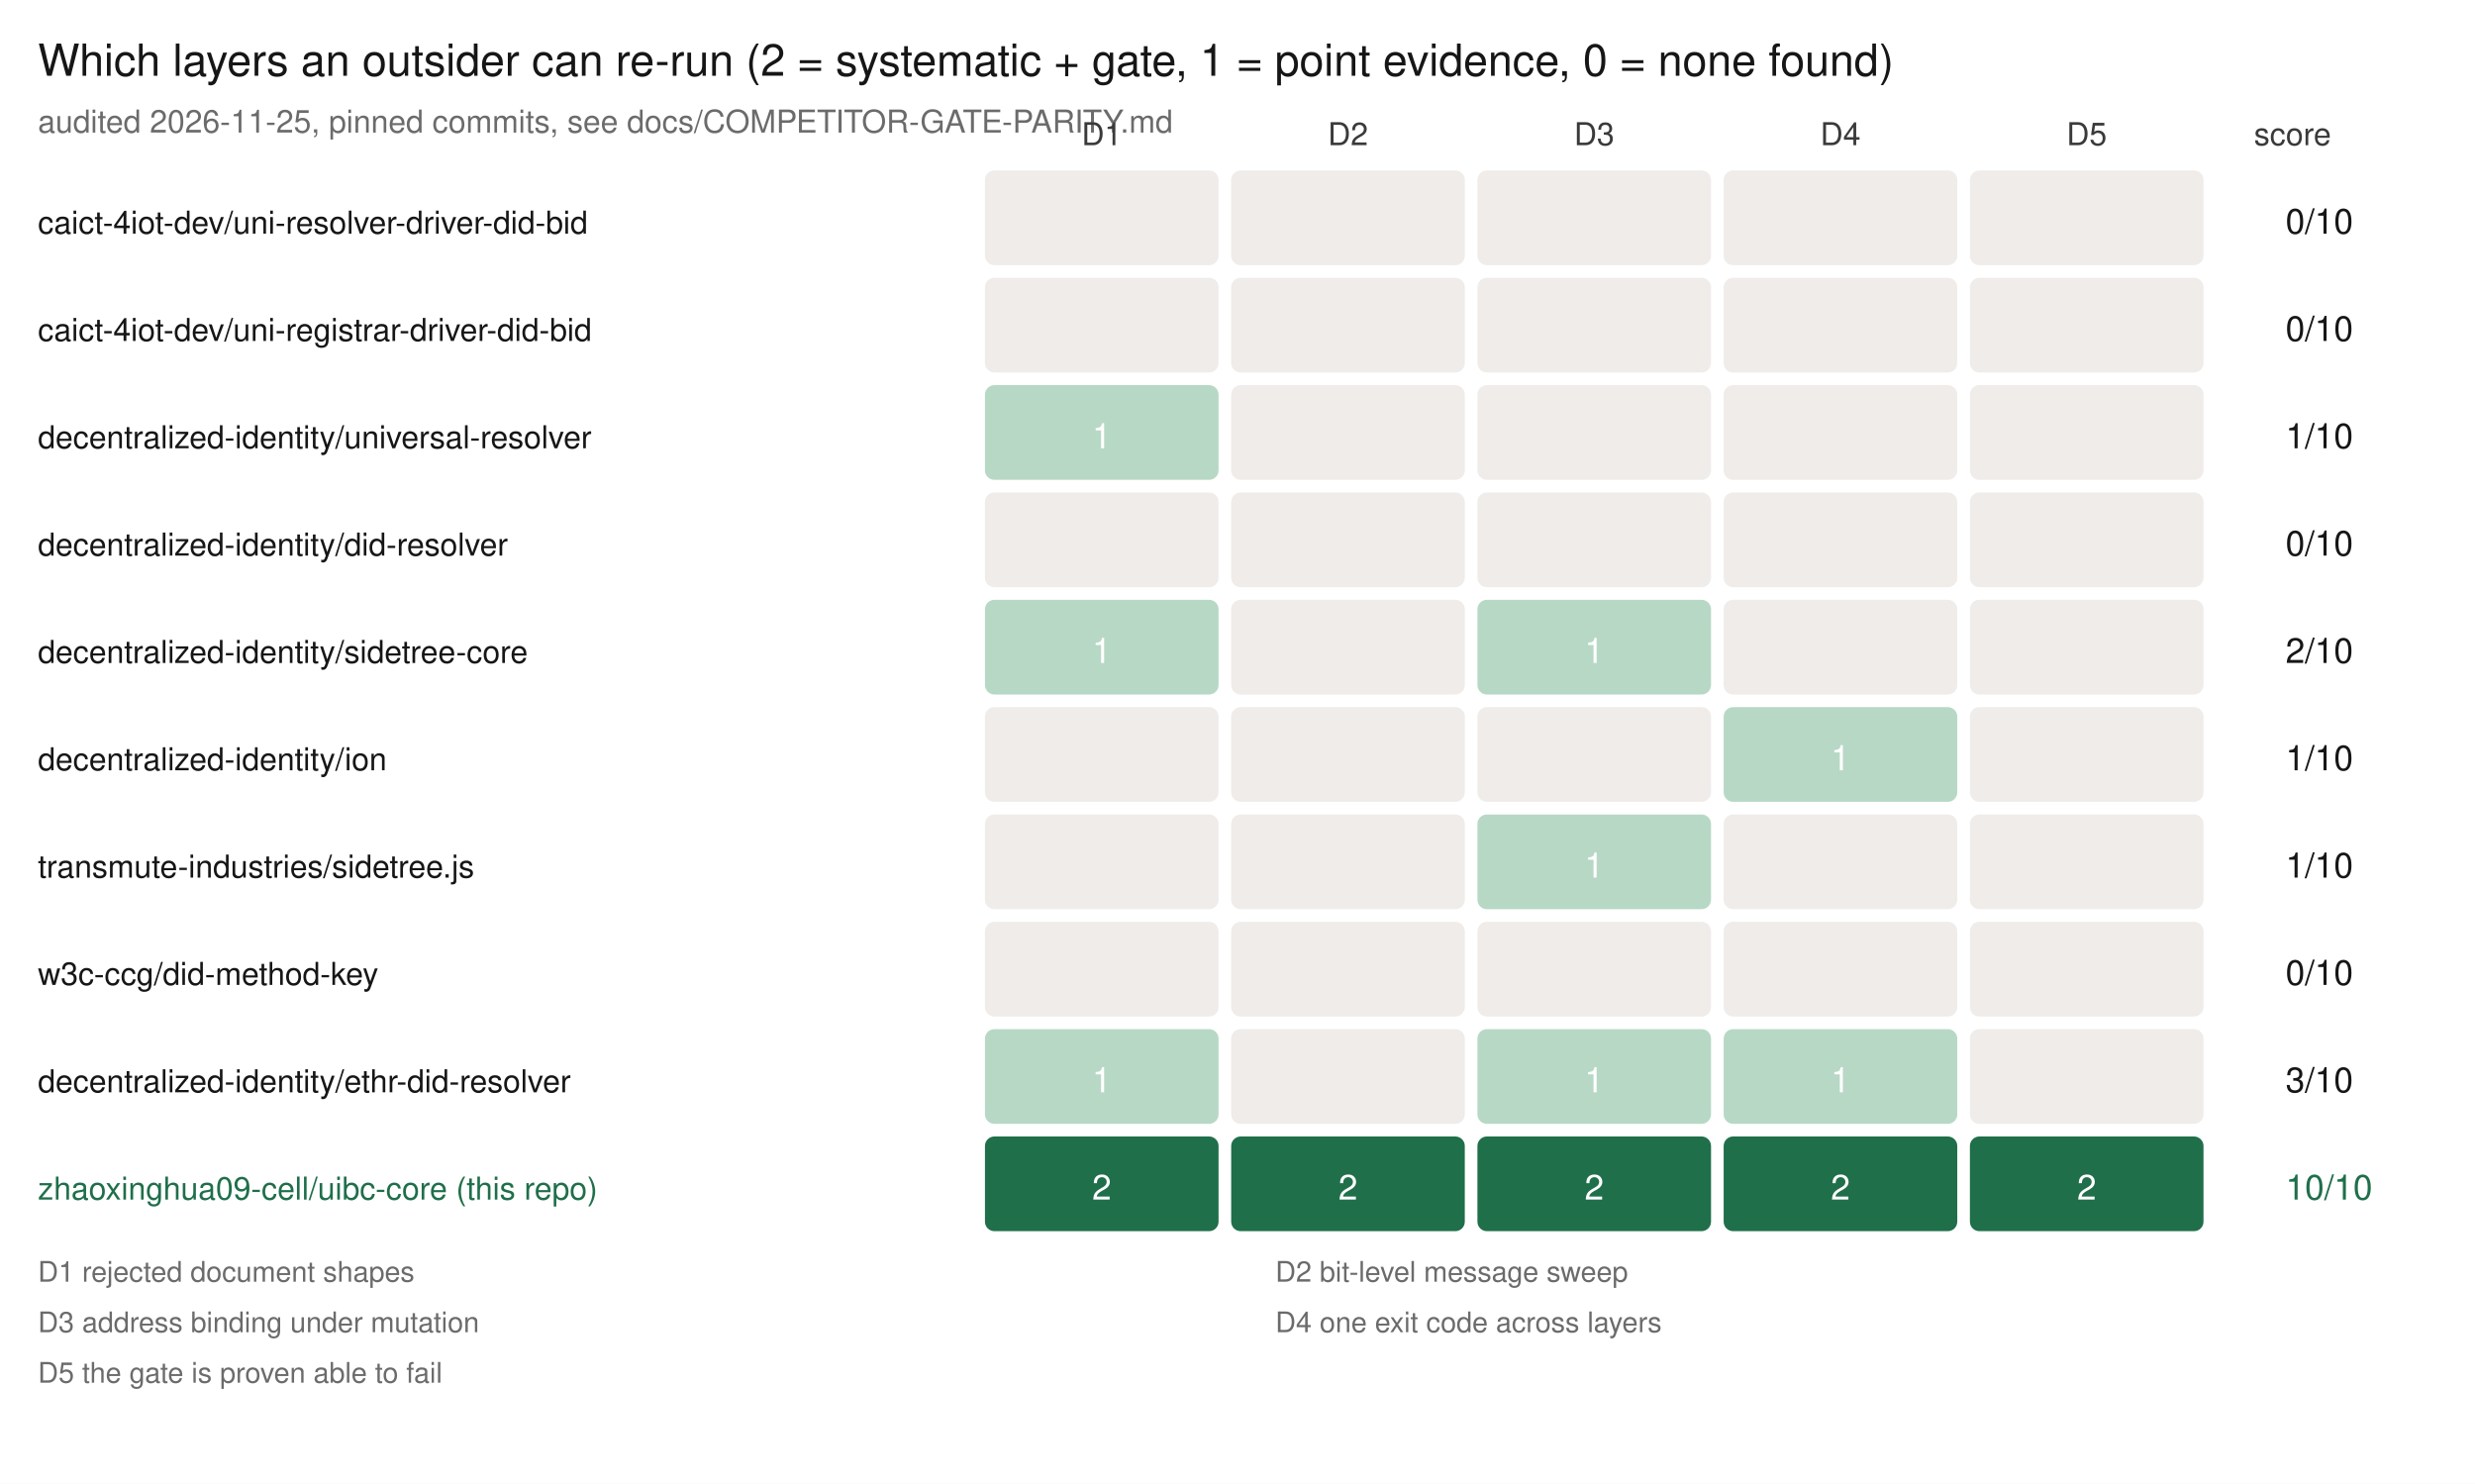
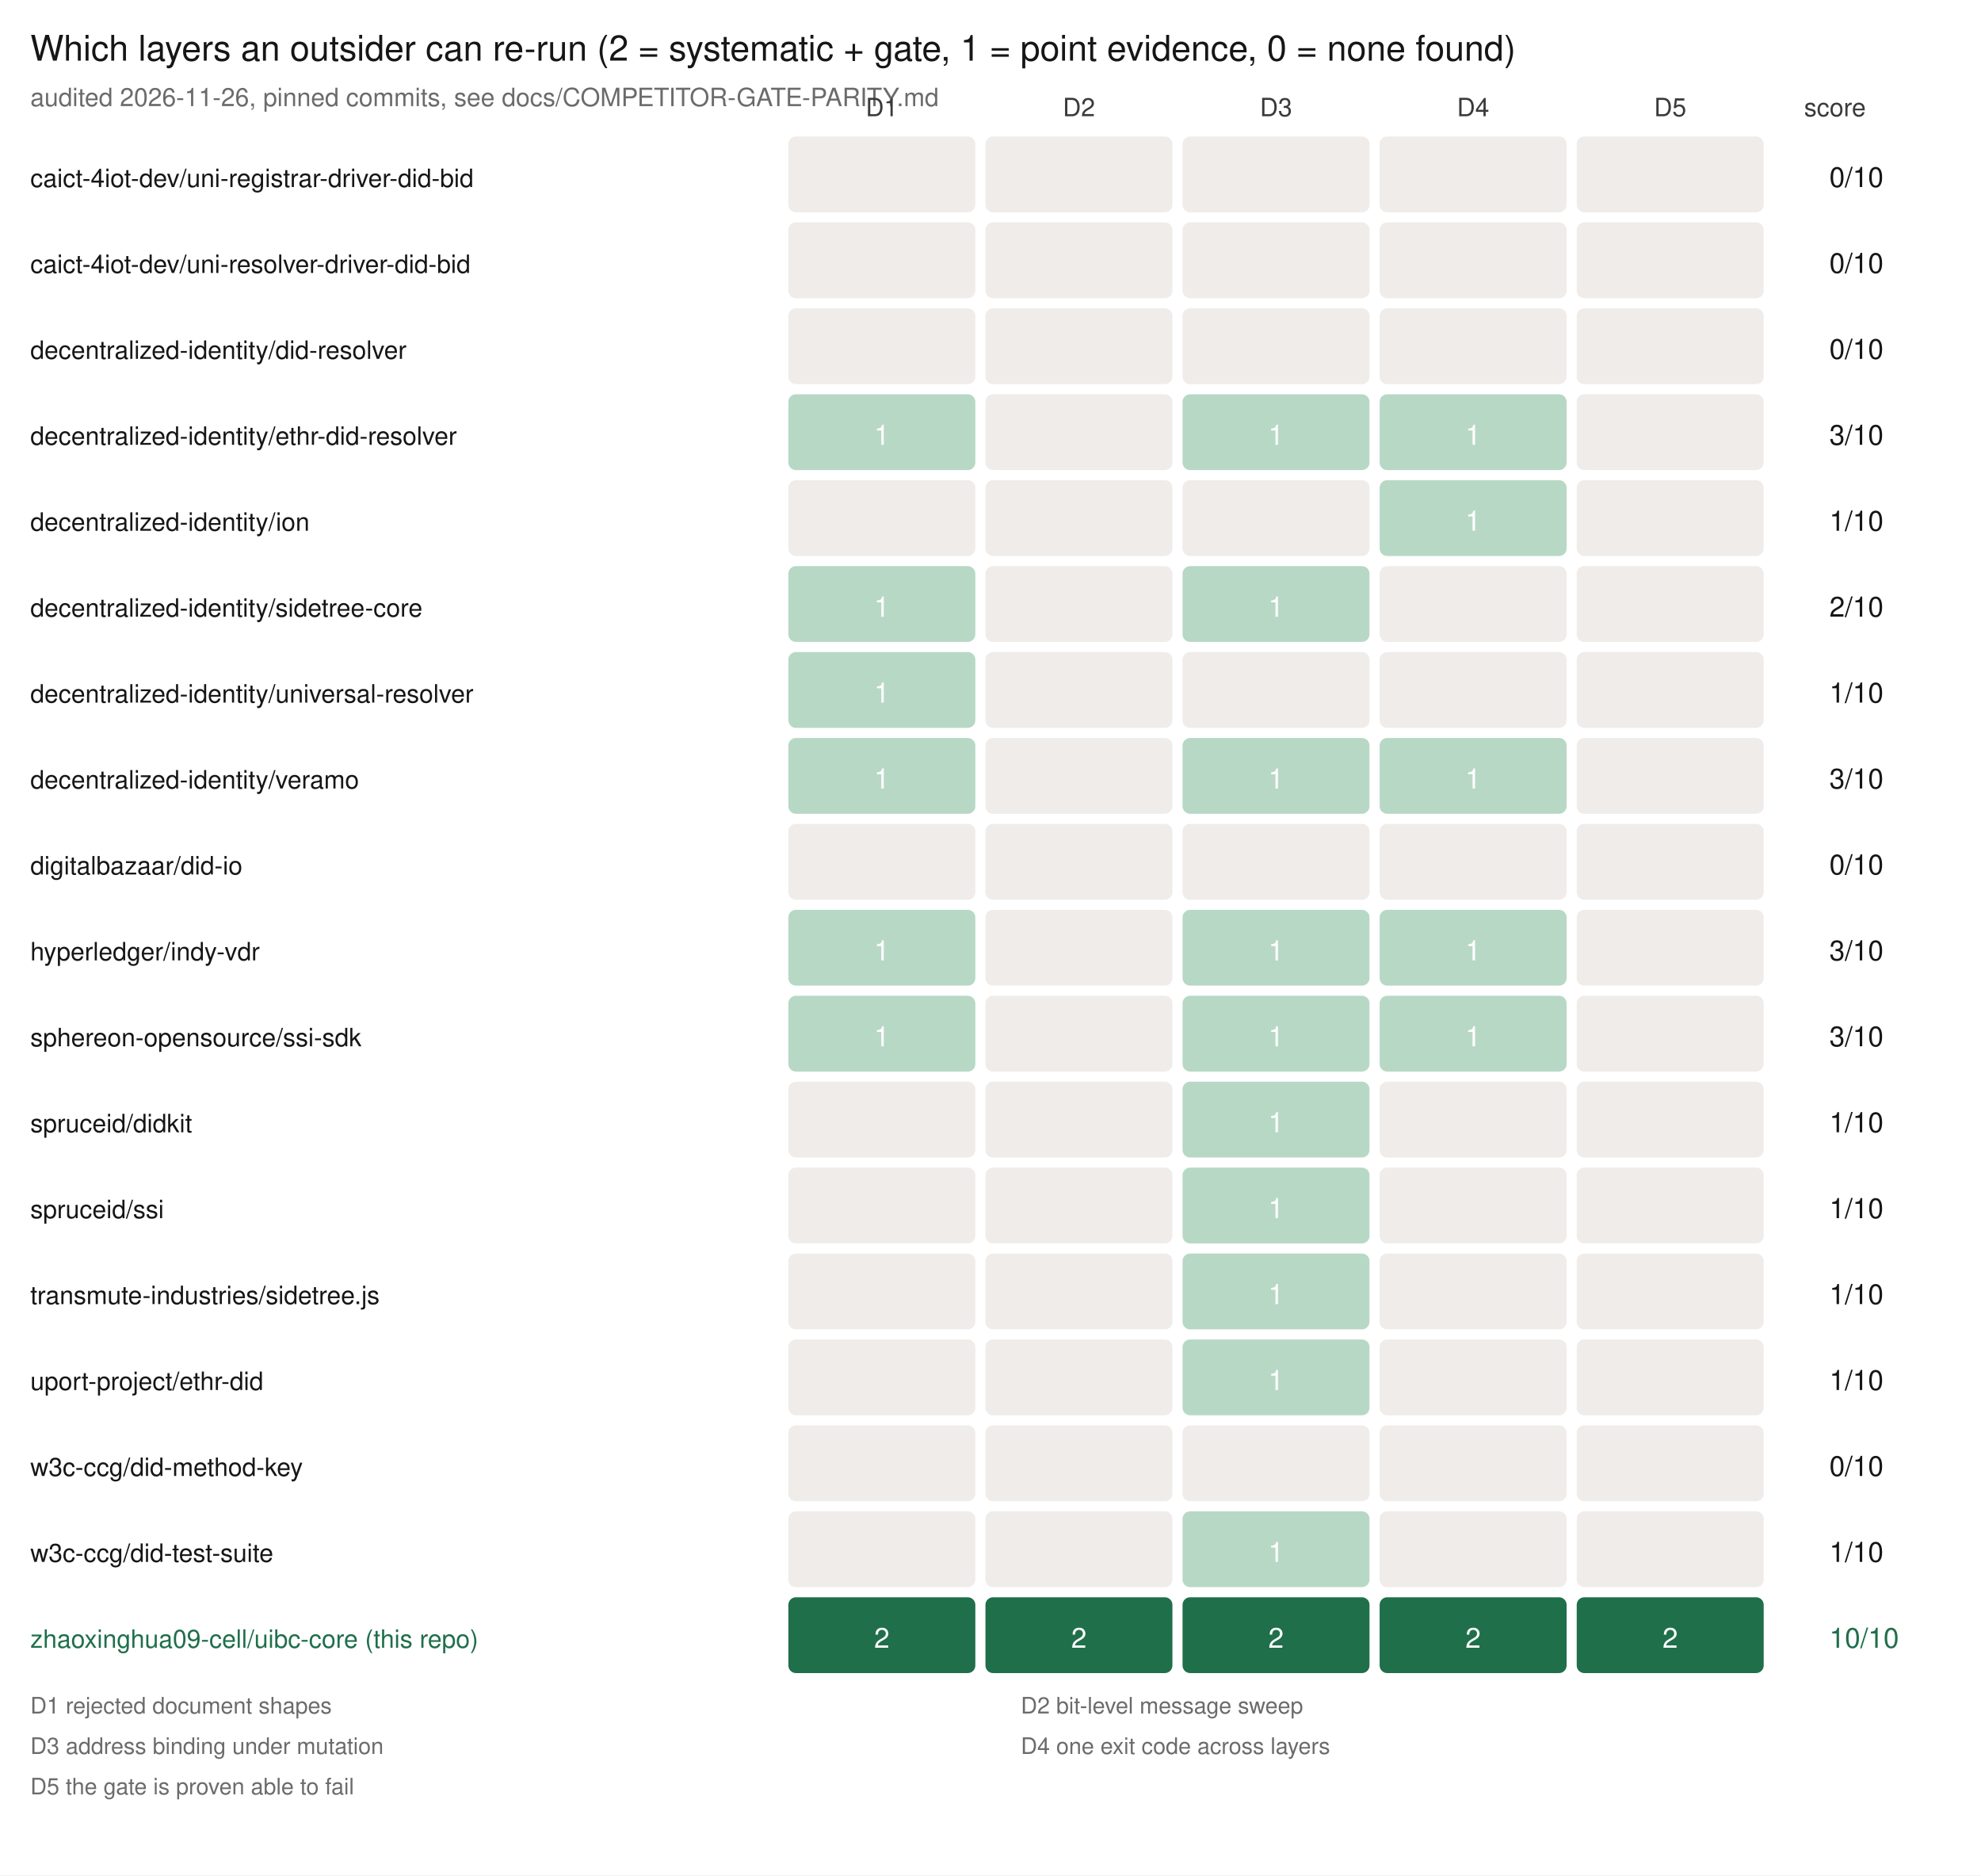
- <svg xmlns="http://www.w3.org/2000/svg" width="784" height="470" viewBox="0 0 784 470">
+ <svg xmlns="http://www.w3.org/2000/svg" width="784" height="742" viewBox="0 0 784 742">
  <rect width="100%" height="100%" fill="#ffffff" />
  <text x="12" y="24" font-family="Helvetica,Arial,sans-serif" font-size="14" fill="#161616">Which layers an outsider can re-run (2 = systematic + gate, 1 = point evidence, 0 = none found)</text>
-   <text x="12" y="42" font-family="Helvetica,Arial,sans-serif" font-size="10" fill="#6b6b6b">audited 2026-11-25, pinned commits, see docs/COMPETITOR-GATE-PARITY.md</text>
+   <text x="12" y="42" font-family="Helvetica,Arial,sans-serif" font-size="10" fill="#6b6b6b">audited 2026-11-26, pinned commits, see docs/COMPETITOR-GATE-PARITY.md</text>
  <text x="349.0" y="46" text-anchor="middle" font-family="Helvetica,Arial,sans-serif" font-size="10" fill="#3a3a3a">D1</text>
  <text x="427.0" y="46" text-anchor="middle" font-family="Helvetica,Arial,sans-serif" font-size="10" fill="#3a3a3a">D2</text>
  <text x="505.0" y="46" text-anchor="middle" font-family="Helvetica,Arial,sans-serif" font-size="10" fill="#3a3a3a">D3</text>
  <text x="583.0" y="46" text-anchor="middle" font-family="Helvetica,Arial,sans-serif" font-size="10" fill="#3a3a3a">D4</text>
  <text x="661.0" y="46" text-anchor="middle" font-family="Helvetica,Arial,sans-serif" font-size="10" fill="#3a3a3a">D5</text>
-   <text x="12" y="406" font-family="Helvetica,Arial,sans-serif" font-size="9" fill="#6b6b6b">D1  rejected document shapes</text>
-   <text x="404" y="406" font-family="Helvetica,Arial,sans-serif" font-size="9" fill="#6b6b6b">D2  bit-level message sweep</text>
-   <text x="12" y="422" font-family="Helvetica,Arial,sans-serif" font-size="9" fill="#6b6b6b">D3  address binding under mutation</text>
-   <text x="404" y="422" font-family="Helvetica,Arial,sans-serif" font-size="9" fill="#6b6b6b">D4  one exit code across layers</text>
-   <text x="12" y="438" font-family="Helvetica,Arial,sans-serif" font-size="9" fill="#6b6b6b">D5  the gate is proven able to fail</text>
+   <text x="12" y="678" font-family="Helvetica,Arial,sans-serif" font-size="9" fill="#6b6b6b">D1  rejected document shapes</text>
+   <text x="404" y="678" font-family="Helvetica,Arial,sans-serif" font-size="9" fill="#6b6b6b">D2  bit-level message sweep</text>
+   <text x="12" y="694" font-family="Helvetica,Arial,sans-serif" font-size="9" fill="#6b6b6b">D3  address binding under mutation</text>
+   <text x="404" y="694" font-family="Helvetica,Arial,sans-serif" font-size="9" fill="#6b6b6b">D4  one exit code across layers</text>
+   <text x="12" y="710" font-family="Helvetica,Arial,sans-serif" font-size="9" fill="#6b6b6b">D5  the gate is proven able to fail</text>
  <text x="714" y="46" font-family="Helvetica,Arial,sans-serif" font-size="10" fill="#3a3a3a">score</text>
-   <text x="12" y="74" font-family="Helvetica,Arial,sans-serif" font-size="10" fill="#161616">caict-4iot-dev/uni-resolver-driver-did-bid</text>
+   <text x="12" y="74" font-family="Helvetica,Arial,sans-serif" font-size="10" fill="#161616">caict-4iot-dev/uni-registrar-driver-did-bid</text>
  <rect x="312" y="54" width="74" height="30" rx="3" fill="#efecea" />
  <rect x="390" y="54" width="74" height="30" rx="3" fill="#efecea" />
  <rect x="468" y="54" width="74" height="30" rx="3" fill="#efecea" />
  <rect x="546" y="54" width="74" height="30" rx="3" fill="#efecea" />
  <rect x="624" y="54" width="74" height="30" rx="3" fill="#efecea" />
  <text x="724" y="74" font-family="Helvetica,Arial,sans-serif" font-size="11" fill="#161616">0/10</text>
-   <text x="12" y="108" font-family="Helvetica,Arial,sans-serif" font-size="10" fill="#161616">caict-4iot-dev/uni-registrar-driver-did-bid</text>
+   <text x="12" y="108" font-family="Helvetica,Arial,sans-serif" font-size="10" fill="#161616">caict-4iot-dev/uni-resolver-driver-did-bid</text>
  <rect x="312" y="88" width="74" height="30" rx="3" fill="#efecea" />
  <rect x="390" y="88" width="74" height="30" rx="3" fill="#efecea" />
  <rect x="468" y="88" width="74" height="30" rx="3" fill="#efecea" />
  <rect x="546" y="88" width="74" height="30" rx="3" fill="#efecea" />
  <rect x="624" y="88" width="74" height="30" rx="3" fill="#efecea" />
  <text x="724" y="108" font-family="Helvetica,Arial,sans-serif" font-size="11" fill="#161616">0/10</text>
-   <text x="12" y="142" font-family="Helvetica,Arial,sans-serif" font-size="10" fill="#161616">decentralized-identity/universal-resolver</text>
-   <rect x="312" y="122" width="74" height="30" rx="3" fill="#b8d8c6" />
-   <text x="349.0" y="142" text-anchor="middle" font-family="Helvetica,Arial,sans-serif" font-size="11" fill="#ffffff">1</text>
+   <text x="12" y="142" font-family="Helvetica,Arial,sans-serif" font-size="10" fill="#161616">decentralized-identity/did-resolver</text>
+   <rect x="312" y="122" width="74" height="30" rx="3" fill="#efecea" />
  <rect x="390" y="122" width="74" height="30" rx="3" fill="#efecea" />
  <rect x="468" y="122" width="74" height="30" rx="3" fill="#efecea" />
  <rect x="546" y="122" width="74" height="30" rx="3" fill="#efecea" />
  <rect x="624" y="122" width="74" height="30" rx="3" fill="#efecea" />
-   <text x="724" y="142" font-family="Helvetica,Arial,sans-serif" font-size="11" fill="#161616">1/10</text>
-   <text x="12" y="176" font-family="Helvetica,Arial,sans-serif" font-size="10" fill="#161616">decentralized-identity/did-resolver</text>
-   <rect x="312" y="156" width="74" height="30" rx="3" fill="#efecea" />
+   <text x="724" y="142" font-family="Helvetica,Arial,sans-serif" font-size="11" fill="#161616">0/10</text>
+   <text x="12" y="176" font-family="Helvetica,Arial,sans-serif" font-size="10" fill="#161616">decentralized-identity/ethr-did-resolver</text>
+   <rect x="312" y="156" width="74" height="30" rx="3" fill="#b8d8c6" />
+   <text x="349.0" y="176" text-anchor="middle" font-family="Helvetica,Arial,sans-serif" font-size="11" fill="#ffffff">1</text>
  <rect x="390" y="156" width="74" height="30" rx="3" fill="#efecea" />
-   <rect x="468" y="156" width="74" height="30" rx="3" fill="#efecea" />
-   <rect x="546" y="156" width="74" height="30" rx="3" fill="#efecea" />
+   <rect x="468" y="156" width="74" height="30" rx="3" fill="#b8d8c6" />
+   <text x="505.0" y="176" text-anchor="middle" font-family="Helvetica,Arial,sans-serif" font-size="11" fill="#ffffff">1</text>
+   <rect x="546" y="156" width="74" height="30" rx="3" fill="#b8d8c6" />
+   <text x="583.0" y="176" text-anchor="middle" font-family="Helvetica,Arial,sans-serif" font-size="11" fill="#ffffff">1</text>
  <rect x="624" y="156" width="74" height="30" rx="3" fill="#efecea" />
-   <text x="724" y="176" font-family="Helvetica,Arial,sans-serif" font-size="11" fill="#161616">0/10</text>
-   <text x="12" y="210" font-family="Helvetica,Arial,sans-serif" font-size="10" fill="#161616">decentralized-identity/sidetree-core</text>
-   <rect x="312" y="190" width="74" height="30" rx="3" fill="#b8d8c6" />
-   <text x="349.0" y="210" text-anchor="middle" font-family="Helvetica,Arial,sans-serif" font-size="11" fill="#ffffff">1</text>
+   <text x="724" y="176" font-family="Helvetica,Arial,sans-serif" font-size="11" fill="#161616">3/10</text>
+   <text x="12" y="210" font-family="Helvetica,Arial,sans-serif" font-size="10" fill="#161616">decentralized-identity/ion</text>
+   <rect x="312" y="190" width="74" height="30" rx="3" fill="#efecea" />
  <rect x="390" y="190" width="74" height="30" rx="3" fill="#efecea" />
-   <rect x="468" y="190" width="74" height="30" rx="3" fill="#b8d8c6" />
-   <text x="505.0" y="210" text-anchor="middle" font-family="Helvetica,Arial,sans-serif" font-size="11" fill="#ffffff">1</text>
-   <rect x="546" y="190" width="74" height="30" rx="3" fill="#efecea" />
+   <rect x="468" y="190" width="74" height="30" rx="3" fill="#efecea" />
+   <rect x="546" y="190" width="74" height="30" rx="3" fill="#b8d8c6" />
+   <text x="583.0" y="210" text-anchor="middle" font-family="Helvetica,Arial,sans-serif" font-size="11" fill="#ffffff">1</text>
  <rect x="624" y="190" width="74" height="30" rx="3" fill="#efecea" />
-   <text x="724" y="210" font-family="Helvetica,Arial,sans-serif" font-size="11" fill="#161616">2/10</text>
-   <text x="12" y="244" font-family="Helvetica,Arial,sans-serif" font-size="10" fill="#161616">decentralized-identity/ion</text>
-   <rect x="312" y="224" width="74" height="30" rx="3" fill="#efecea" />
+   <text x="724" y="210" font-family="Helvetica,Arial,sans-serif" font-size="11" fill="#161616">1/10</text>
+   <text x="12" y="244" font-family="Helvetica,Arial,sans-serif" font-size="10" fill="#161616">decentralized-identity/sidetree-core</text>
+   <rect x="312" y="224" width="74" height="30" rx="3" fill="#b8d8c6" />
+   <text x="349.0" y="244" text-anchor="middle" font-family="Helvetica,Arial,sans-serif" font-size="11" fill="#ffffff">1</text>
  <rect x="390" y="224" width="74" height="30" rx="3" fill="#efecea" />
-   <rect x="468" y="224" width="74" height="30" rx="3" fill="#efecea" />
-   <rect x="546" y="224" width="74" height="30" rx="3" fill="#b8d8c6" />
-   <text x="583.0" y="244" text-anchor="middle" font-family="Helvetica,Arial,sans-serif" font-size="11" fill="#ffffff">1</text>
+   <rect x="468" y="224" width="74" height="30" rx="3" fill="#b8d8c6" />
+   <text x="505.0" y="244" text-anchor="middle" font-family="Helvetica,Arial,sans-serif" font-size="11" fill="#ffffff">1</text>
+   <rect x="546" y="224" width="74" height="30" rx="3" fill="#efecea" />
  <rect x="624" y="224" width="74" height="30" rx="3" fill="#efecea" />
-   <text x="724" y="244" font-family="Helvetica,Arial,sans-serif" font-size="11" fill="#161616">1/10</text>
-   <text x="12" y="278" font-family="Helvetica,Arial,sans-serif" font-size="10" fill="#161616">transmute-industries/sidetree.js</text>
-   <rect x="312" y="258" width="74" height="30" rx="3" fill="#efecea" />
+   <text x="724" y="244" font-family="Helvetica,Arial,sans-serif" font-size="11" fill="#161616">2/10</text>
+   <text x="12" y="278" font-family="Helvetica,Arial,sans-serif" font-size="10" fill="#161616">decentralized-identity/universal-resolver</text>
+   <rect x="312" y="258" width="74" height="30" rx="3" fill="#b8d8c6" />
+   <text x="349.0" y="278" text-anchor="middle" font-family="Helvetica,Arial,sans-serif" font-size="11" fill="#ffffff">1</text>
  <rect x="390" y="258" width="74" height="30" rx="3" fill="#efecea" />
-   <rect x="468" y="258" width="74" height="30" rx="3" fill="#b8d8c6" />
-   <text x="505.0" y="278" text-anchor="middle" font-family="Helvetica,Arial,sans-serif" font-size="11" fill="#ffffff">1</text>
+   <rect x="468" y="258" width="74" height="30" rx="3" fill="#efecea" />
  <rect x="546" y="258" width="74" height="30" rx="3" fill="#efecea" />
  <rect x="624" y="258" width="74" height="30" rx="3" fill="#efecea" />
  <text x="724" y="278" font-family="Helvetica,Arial,sans-serif" font-size="11" fill="#161616">1/10</text>
-   <text x="12" y="312" font-family="Helvetica,Arial,sans-serif" font-size="10" fill="#161616">w3c-ccg/did-method-key</text>
-   <rect x="312" y="292" width="74" height="30" rx="3" fill="#efecea" />
+   <text x="12" y="312" font-family="Helvetica,Arial,sans-serif" font-size="10" fill="#161616">decentralized-identity/veramo</text>
+   <rect x="312" y="292" width="74" height="30" rx="3" fill="#b8d8c6" />
+   <text x="349.0" y="312" text-anchor="middle" font-family="Helvetica,Arial,sans-serif" font-size="11" fill="#ffffff">1</text>
  <rect x="390" y="292" width="74" height="30" rx="3" fill="#efecea" />
-   <rect x="468" y="292" width="74" height="30" rx="3" fill="#efecea" />
-   <rect x="546" y="292" width="74" height="30" rx="3" fill="#efecea" />
+   <rect x="468" y="292" width="74" height="30" rx="3" fill="#b8d8c6" />
+   <text x="505.0" y="312" text-anchor="middle" font-family="Helvetica,Arial,sans-serif" font-size="11" fill="#ffffff">1</text>
+   <rect x="546" y="292" width="74" height="30" rx="3" fill="#b8d8c6" />
+   <text x="583.0" y="312" text-anchor="middle" font-family="Helvetica,Arial,sans-serif" font-size="11" fill="#ffffff">1</text>
  <rect x="624" y="292" width="74" height="30" rx="3" fill="#efecea" />
-   <text x="724" y="312" font-family="Helvetica,Arial,sans-serif" font-size="11" fill="#161616">0/10</text>
-   <text x="12" y="346" font-family="Helvetica,Arial,sans-serif" font-size="10" fill="#161616">decentralized-identity/ethr-did-resolver</text>
-   <rect x="312" y="326" width="74" height="30" rx="3" fill="#b8d8c6" />
-   <text x="349.0" y="346" text-anchor="middle" font-family="Helvetica,Arial,sans-serif" font-size="11" fill="#ffffff">1</text>
+   <text x="724" y="312" font-family="Helvetica,Arial,sans-serif" font-size="11" fill="#161616">3/10</text>
+   <text x="12" y="346" font-family="Helvetica,Arial,sans-serif" font-size="10" fill="#161616">digitalbazaar/did-io</text>
+   <rect x="312" y="326" width="74" height="30" rx="3" fill="#efecea" />
  <rect x="390" y="326" width="74" height="30" rx="3" fill="#efecea" />
-   <rect x="468" y="326" width="74" height="30" rx="3" fill="#b8d8c6" />
-   <text x="505.0" y="346" text-anchor="middle" font-family="Helvetica,Arial,sans-serif" font-size="11" fill="#ffffff">1</text>
-   <rect x="546" y="326" width="74" height="30" rx="3" fill="#b8d8c6" />
-   <text x="583.0" y="346" text-anchor="middle" font-family="Helvetica,Arial,sans-serif" font-size="11" fill="#ffffff">1</text>
+   <rect x="468" y="326" width="74" height="30" rx="3" fill="#efecea" />
+   <rect x="546" y="326" width="74" height="30" rx="3" fill="#efecea" />
  <rect x="624" y="326" width="74" height="30" rx="3" fill="#efecea" />
-   <text x="724" y="346" font-family="Helvetica,Arial,sans-serif" font-size="11" fill="#161616">3/10</text>
-   <text x="12" y="380" font-family="Helvetica,Arial,sans-serif" font-size="10" fill="#1f6f4a">zhaoxinghua09-cell/uibc-core  (this repo)</text>
-   <rect x="312" y="360" width="74" height="30" rx="3" fill="#1f6f4a" />
-   <text x="349.0" y="380" text-anchor="middle" font-family="Helvetica,Arial,sans-serif" font-size="11" fill="#ffffff">2</text>
-   <rect x="390" y="360" width="74" height="30" rx="3" fill="#1f6f4a" />
-   <text x="427.0" y="380" text-anchor="middle" font-family="Helvetica,Arial,sans-serif" font-size="11" fill="#ffffff">2</text>
-   <rect x="468" y="360" width="74" height="30" rx="3" fill="#1f6f4a" />
-   <text x="505.0" y="380" text-anchor="middle" font-family="Helvetica,Arial,sans-serif" font-size="11" fill="#ffffff">2</text>
-   <rect x="546" y="360" width="74" height="30" rx="3" fill="#1f6f4a" />
-   <text x="583.0" y="380" text-anchor="middle" font-family="Helvetica,Arial,sans-serif" font-size="11" fill="#ffffff">2</text>
-   <rect x="624" y="360" width="74" height="30" rx="3" fill="#1f6f4a" />
-   <text x="661.0" y="380" text-anchor="middle" font-family="Helvetica,Arial,sans-serif" font-size="11" fill="#ffffff">2</text>
-   <text x="724" y="380" font-family="Helvetica,Arial,sans-serif" font-size="11" fill="#1f6f4a">10/10</text>
+   <text x="724" y="346" font-family="Helvetica,Arial,sans-serif" font-size="11" fill="#161616">0/10</text>
+   <text x="12" y="380" font-family="Helvetica,Arial,sans-serif" font-size="10" fill="#161616">hyperledger/indy-vdr</text>
+   <rect x="312" y="360" width="74" height="30" rx="3" fill="#b8d8c6" />
+   <text x="349.0" y="380" text-anchor="middle" font-family="Helvetica,Arial,sans-serif" font-size="11" fill="#ffffff">1</text>
+   <rect x="390" y="360" width="74" height="30" rx="3" fill="#efecea" />
+   <rect x="468" y="360" width="74" height="30" rx="3" fill="#b8d8c6" />
+   <text x="505.0" y="380" text-anchor="middle" font-family="Helvetica,Arial,sans-serif" font-size="11" fill="#ffffff">1</text>
+   <rect x="546" y="360" width="74" height="30" rx="3" fill="#b8d8c6" />
+   <text x="583.0" y="380" text-anchor="middle" font-family="Helvetica,Arial,sans-serif" font-size="11" fill="#ffffff">1</text>
+   <rect x="624" y="360" width="74" height="30" rx="3" fill="#efecea" />
+   <text x="724" y="380" font-family="Helvetica,Arial,sans-serif" font-size="11" fill="#161616">3/10</text>
+   <text x="12" y="414" font-family="Helvetica,Arial,sans-serif" font-size="10" fill="#161616">sphereon-opensource/ssi-sdk</text>
+   <rect x="312" y="394" width="74" height="30" rx="3" fill="#b8d8c6" />
+   <text x="349.0" y="414" text-anchor="middle" font-family="Helvetica,Arial,sans-serif" font-size="11" fill="#ffffff">1</text>
+   <rect x="390" y="394" width="74" height="30" rx="3" fill="#efecea" />
+   <rect x="468" y="394" width="74" height="30" rx="3" fill="#b8d8c6" />
+   <text x="505.0" y="414" text-anchor="middle" font-family="Helvetica,Arial,sans-serif" font-size="11" fill="#ffffff">1</text>
+   <rect x="546" y="394" width="74" height="30" rx="3" fill="#b8d8c6" />
+   <text x="583.0" y="414" text-anchor="middle" font-family="Helvetica,Arial,sans-serif" font-size="11" fill="#ffffff">1</text>
+   <rect x="624" y="394" width="74" height="30" rx="3" fill="#efecea" />
+   <text x="724" y="414" font-family="Helvetica,Arial,sans-serif" font-size="11" fill="#161616">3/10</text>
+   <text x="12" y="448" font-family="Helvetica,Arial,sans-serif" font-size="10" fill="#161616">spruceid/didkit</text>
+   <rect x="312" y="428" width="74" height="30" rx="3" fill="#efecea" />
+   <rect x="390" y="428" width="74" height="30" rx="3" fill="#efecea" />
+   <rect x="468" y="428" width="74" height="30" rx="3" fill="#b8d8c6" />
+   <text x="505.0" y="448" text-anchor="middle" font-family="Helvetica,Arial,sans-serif" font-size="11" fill="#ffffff">1</text>
+   <rect x="546" y="428" width="74" height="30" rx="3" fill="#efecea" />
+   <rect x="624" y="428" width="74" height="30" rx="3" fill="#efecea" />
+   <text x="724" y="448" font-family="Helvetica,Arial,sans-serif" font-size="11" fill="#161616">1/10</text>
+   <text x="12" y="482" font-family="Helvetica,Arial,sans-serif" font-size="10" fill="#161616">spruceid/ssi</text>
+   <rect x="312" y="462" width="74" height="30" rx="3" fill="#efecea" />
+   <rect x="390" y="462" width="74" height="30" rx="3" fill="#efecea" />
+   <rect x="468" y="462" width="74" height="30" rx="3" fill="#b8d8c6" />
+   <text x="505.0" y="482" text-anchor="middle" font-family="Helvetica,Arial,sans-serif" font-size="11" fill="#ffffff">1</text>
+   <rect x="546" y="462" width="74" height="30" rx="3" fill="#efecea" />
+   <rect x="624" y="462" width="74" height="30" rx="3" fill="#efecea" />
+   <text x="724" y="482" font-family="Helvetica,Arial,sans-serif" font-size="11" fill="#161616">1/10</text>
+   <text x="12" y="516" font-family="Helvetica,Arial,sans-serif" font-size="10" fill="#161616">transmute-industries/sidetree.js</text>
+   <rect x="312" y="496" width="74" height="30" rx="3" fill="#efecea" />
+   <rect x="390" y="496" width="74" height="30" rx="3" fill="#efecea" />
+   <rect x="468" y="496" width="74" height="30" rx="3" fill="#b8d8c6" />
+   <text x="505.0" y="516" text-anchor="middle" font-family="Helvetica,Arial,sans-serif" font-size="11" fill="#ffffff">1</text>
+   <rect x="546" y="496" width="74" height="30" rx="3" fill="#efecea" />
+   <rect x="624" y="496" width="74" height="30" rx="3" fill="#efecea" />
+   <text x="724" y="516" font-family="Helvetica,Arial,sans-serif" font-size="11" fill="#161616">1/10</text>
+   <text x="12" y="550" font-family="Helvetica,Arial,sans-serif" font-size="10" fill="#161616">uport-project/ethr-did</text>
+   <rect x="312" y="530" width="74" height="30" rx="3" fill="#efecea" />
+   <rect x="390" y="530" width="74" height="30" rx="3" fill="#efecea" />
+   <rect x="468" y="530" width="74" height="30" rx="3" fill="#b8d8c6" />
+   <text x="505.0" y="550" text-anchor="middle" font-family="Helvetica,Arial,sans-serif" font-size="11" fill="#ffffff">1</text>
+   <rect x="546" y="530" width="74" height="30" rx="3" fill="#efecea" />
+   <rect x="624" y="530" width="74" height="30" rx="3" fill="#efecea" />
+   <text x="724" y="550" font-family="Helvetica,Arial,sans-serif" font-size="11" fill="#161616">1/10</text>
+   <text x="12" y="584" font-family="Helvetica,Arial,sans-serif" font-size="10" fill="#161616">w3c-ccg/did-method-key</text>
+   <rect x="312" y="564" width="74" height="30" rx="3" fill="#efecea" />
+   <rect x="390" y="564" width="74" height="30" rx="3" fill="#efecea" />
+   <rect x="468" y="564" width="74" height="30" rx="3" fill="#efecea" />
+   <rect x="546" y="564" width="74" height="30" rx="3" fill="#efecea" />
+   <rect x="624" y="564" width="74" height="30" rx="3" fill="#efecea" />
+   <text x="724" y="584" font-family="Helvetica,Arial,sans-serif" font-size="11" fill="#161616">0/10</text>
+   <text x="12" y="618" font-family="Helvetica,Arial,sans-serif" font-size="10" fill="#161616">w3c-ccg/did-test-suite</text>
+   <rect x="312" y="598" width="74" height="30" rx="3" fill="#efecea" />
+   <rect x="390" y="598" width="74" height="30" rx="3" fill="#efecea" />
+   <rect x="468" y="598" width="74" height="30" rx="3" fill="#b8d8c6" />
+   <text x="505.0" y="618" text-anchor="middle" font-family="Helvetica,Arial,sans-serif" font-size="11" fill="#ffffff">1</text>
+   <rect x="546" y="598" width="74" height="30" rx="3" fill="#efecea" />
+   <rect x="624" y="598" width="74" height="30" rx="3" fill="#efecea" />
+   <text x="724" y="618" font-family="Helvetica,Arial,sans-serif" font-size="11" fill="#161616">1/10</text>
+   <text x="12" y="652" font-family="Helvetica,Arial,sans-serif" font-size="10" fill="#1f6f4a">zhaoxinghua09-cell/uibc-core  (this repo)</text>
+   <rect x="312" y="632" width="74" height="30" rx="3" fill="#1f6f4a" />
+   <text x="349.0" y="652" text-anchor="middle" font-family="Helvetica,Arial,sans-serif" font-size="11" fill="#ffffff">2</text>
+   <rect x="390" y="632" width="74" height="30" rx="3" fill="#1f6f4a" />
+   <text x="427.0" y="652" text-anchor="middle" font-family="Helvetica,Arial,sans-serif" font-size="11" fill="#ffffff">2</text>
+   <rect x="468" y="632" width="74" height="30" rx="3" fill="#1f6f4a" />
+   <text x="505.0" y="652" text-anchor="middle" font-family="Helvetica,Arial,sans-serif" font-size="11" fill="#ffffff">2</text>
+   <rect x="546" y="632" width="74" height="30" rx="3" fill="#1f6f4a" />
+   <text x="583.0" y="652" text-anchor="middle" font-family="Helvetica,Arial,sans-serif" font-size="11" fill="#ffffff">2</text>
+   <rect x="624" y="632" width="74" height="30" rx="3" fill="#1f6f4a" />
+   <text x="661.0" y="652" text-anchor="middle" font-family="Helvetica,Arial,sans-serif" font-size="11" fill="#ffffff">2</text>
+   <text x="724" y="652" font-family="Helvetica,Arial,sans-serif" font-size="11" fill="#1f6f4a">10/10</text>
</svg>
